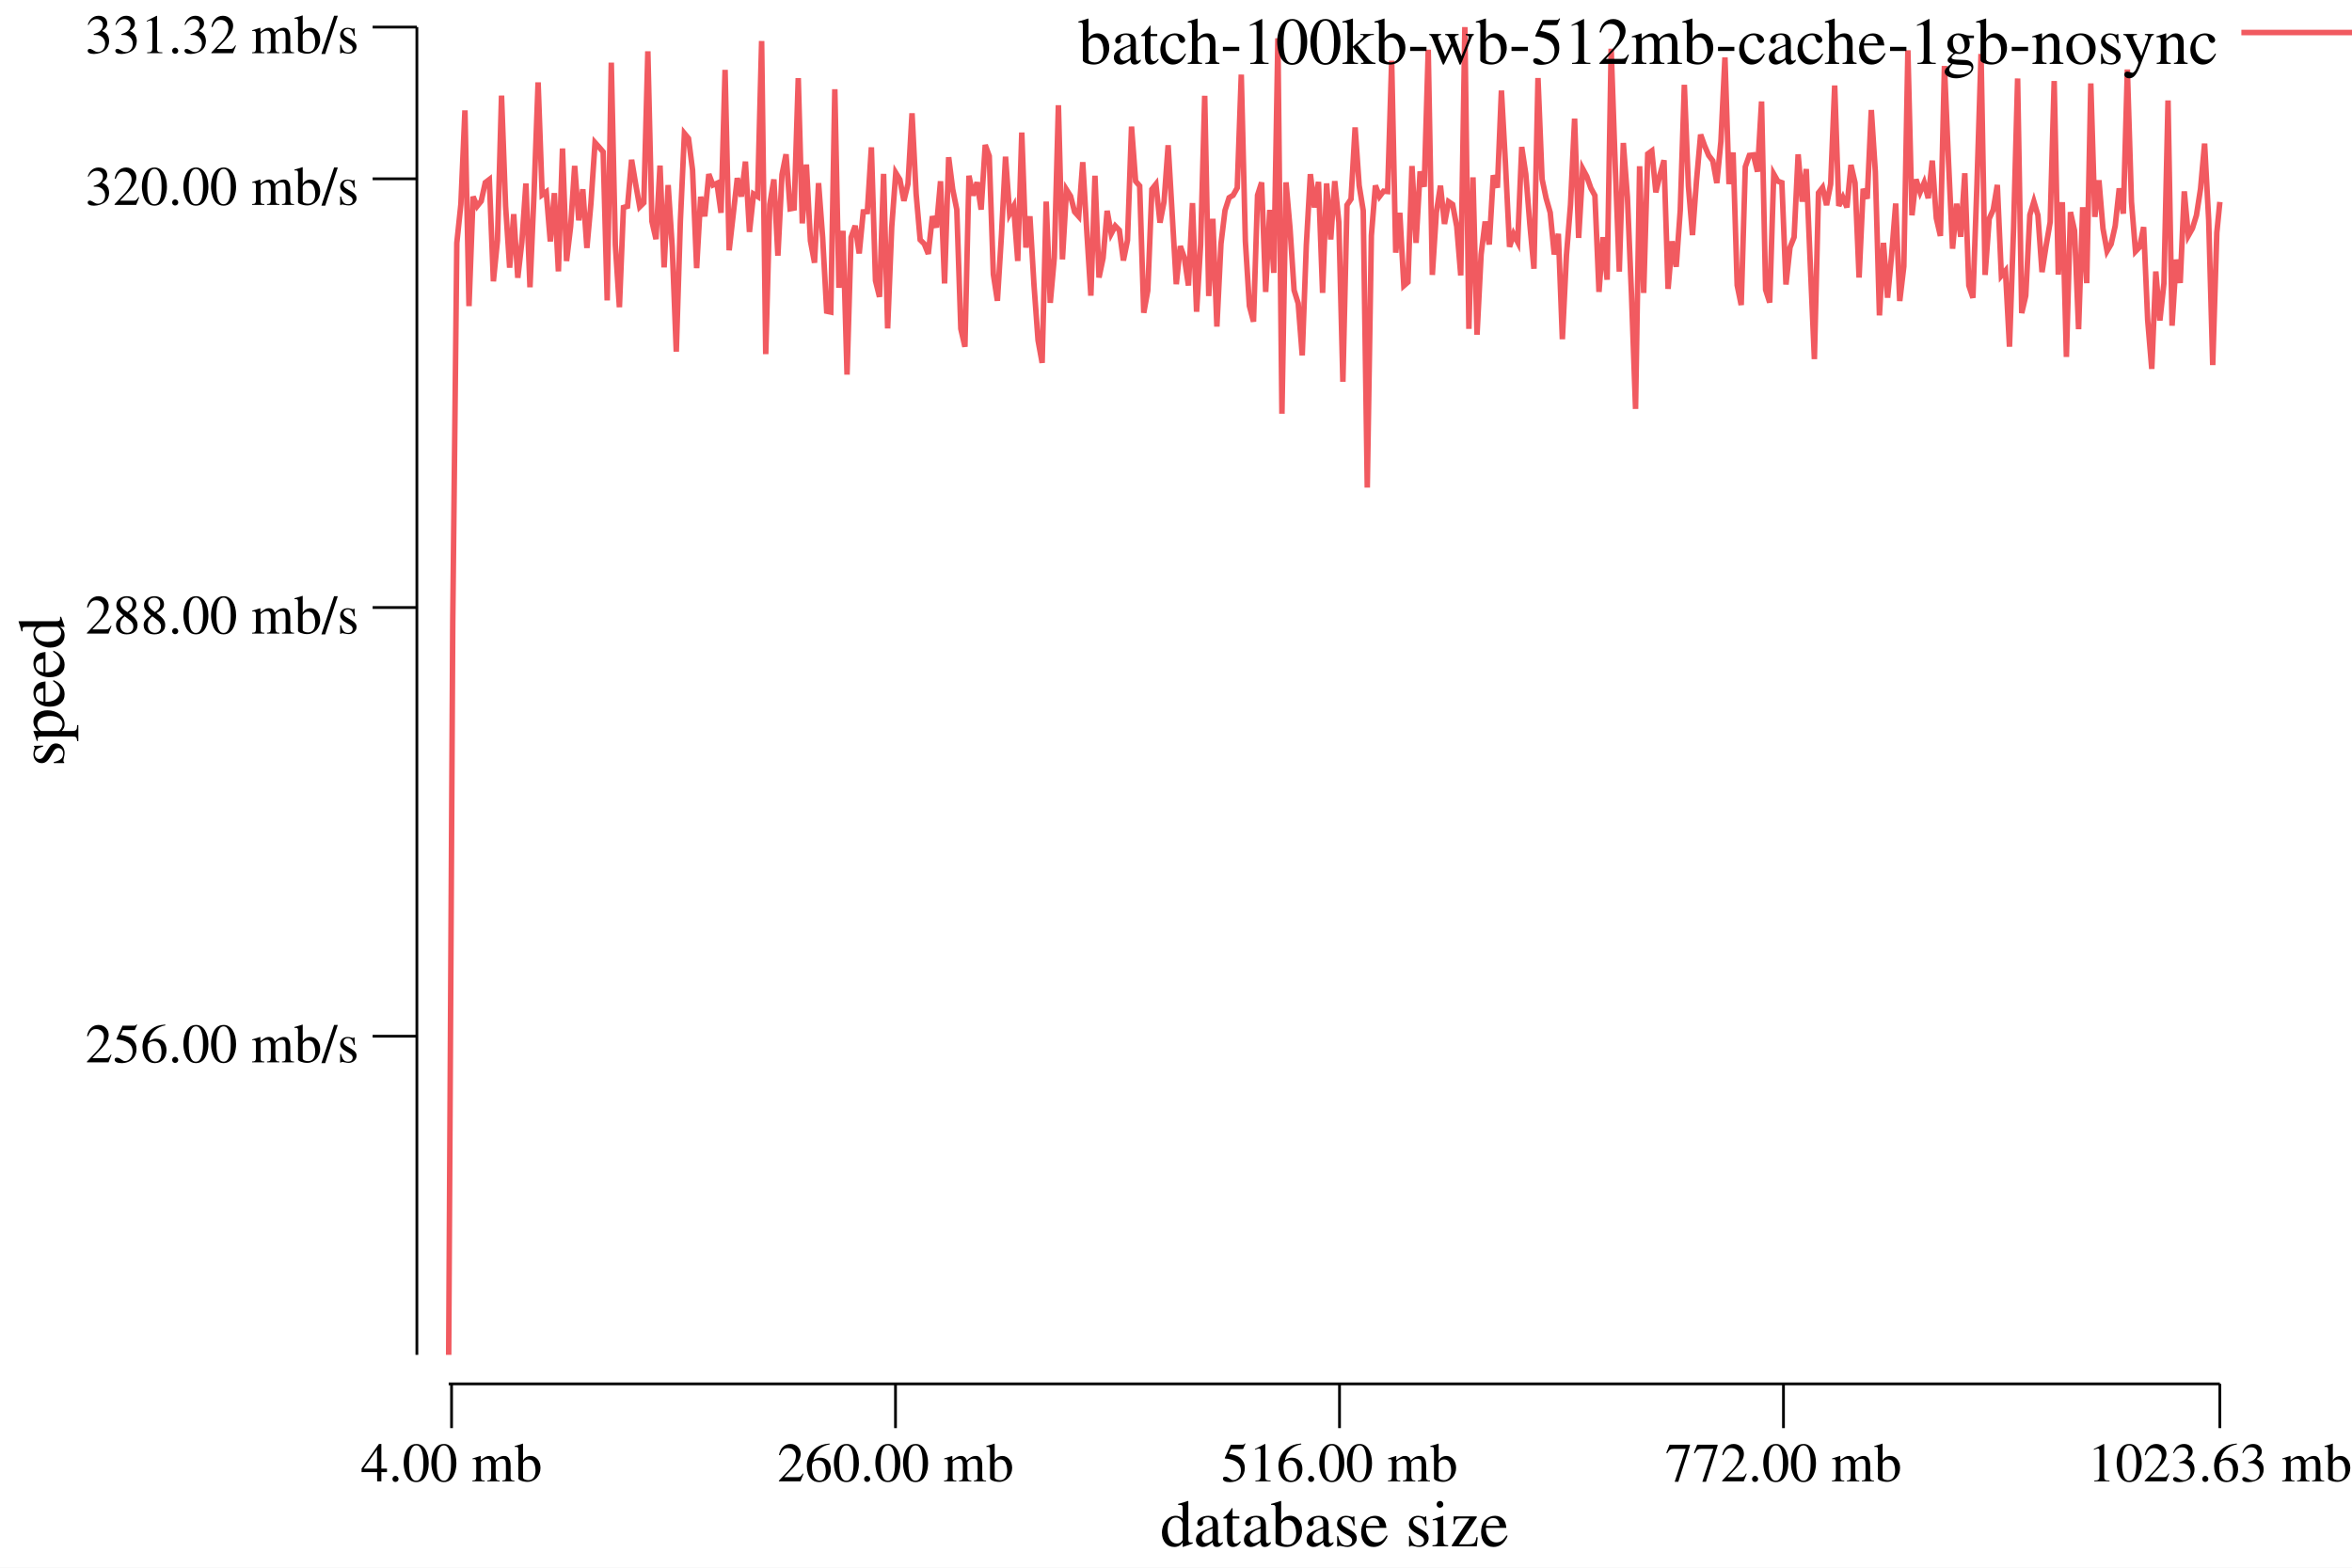
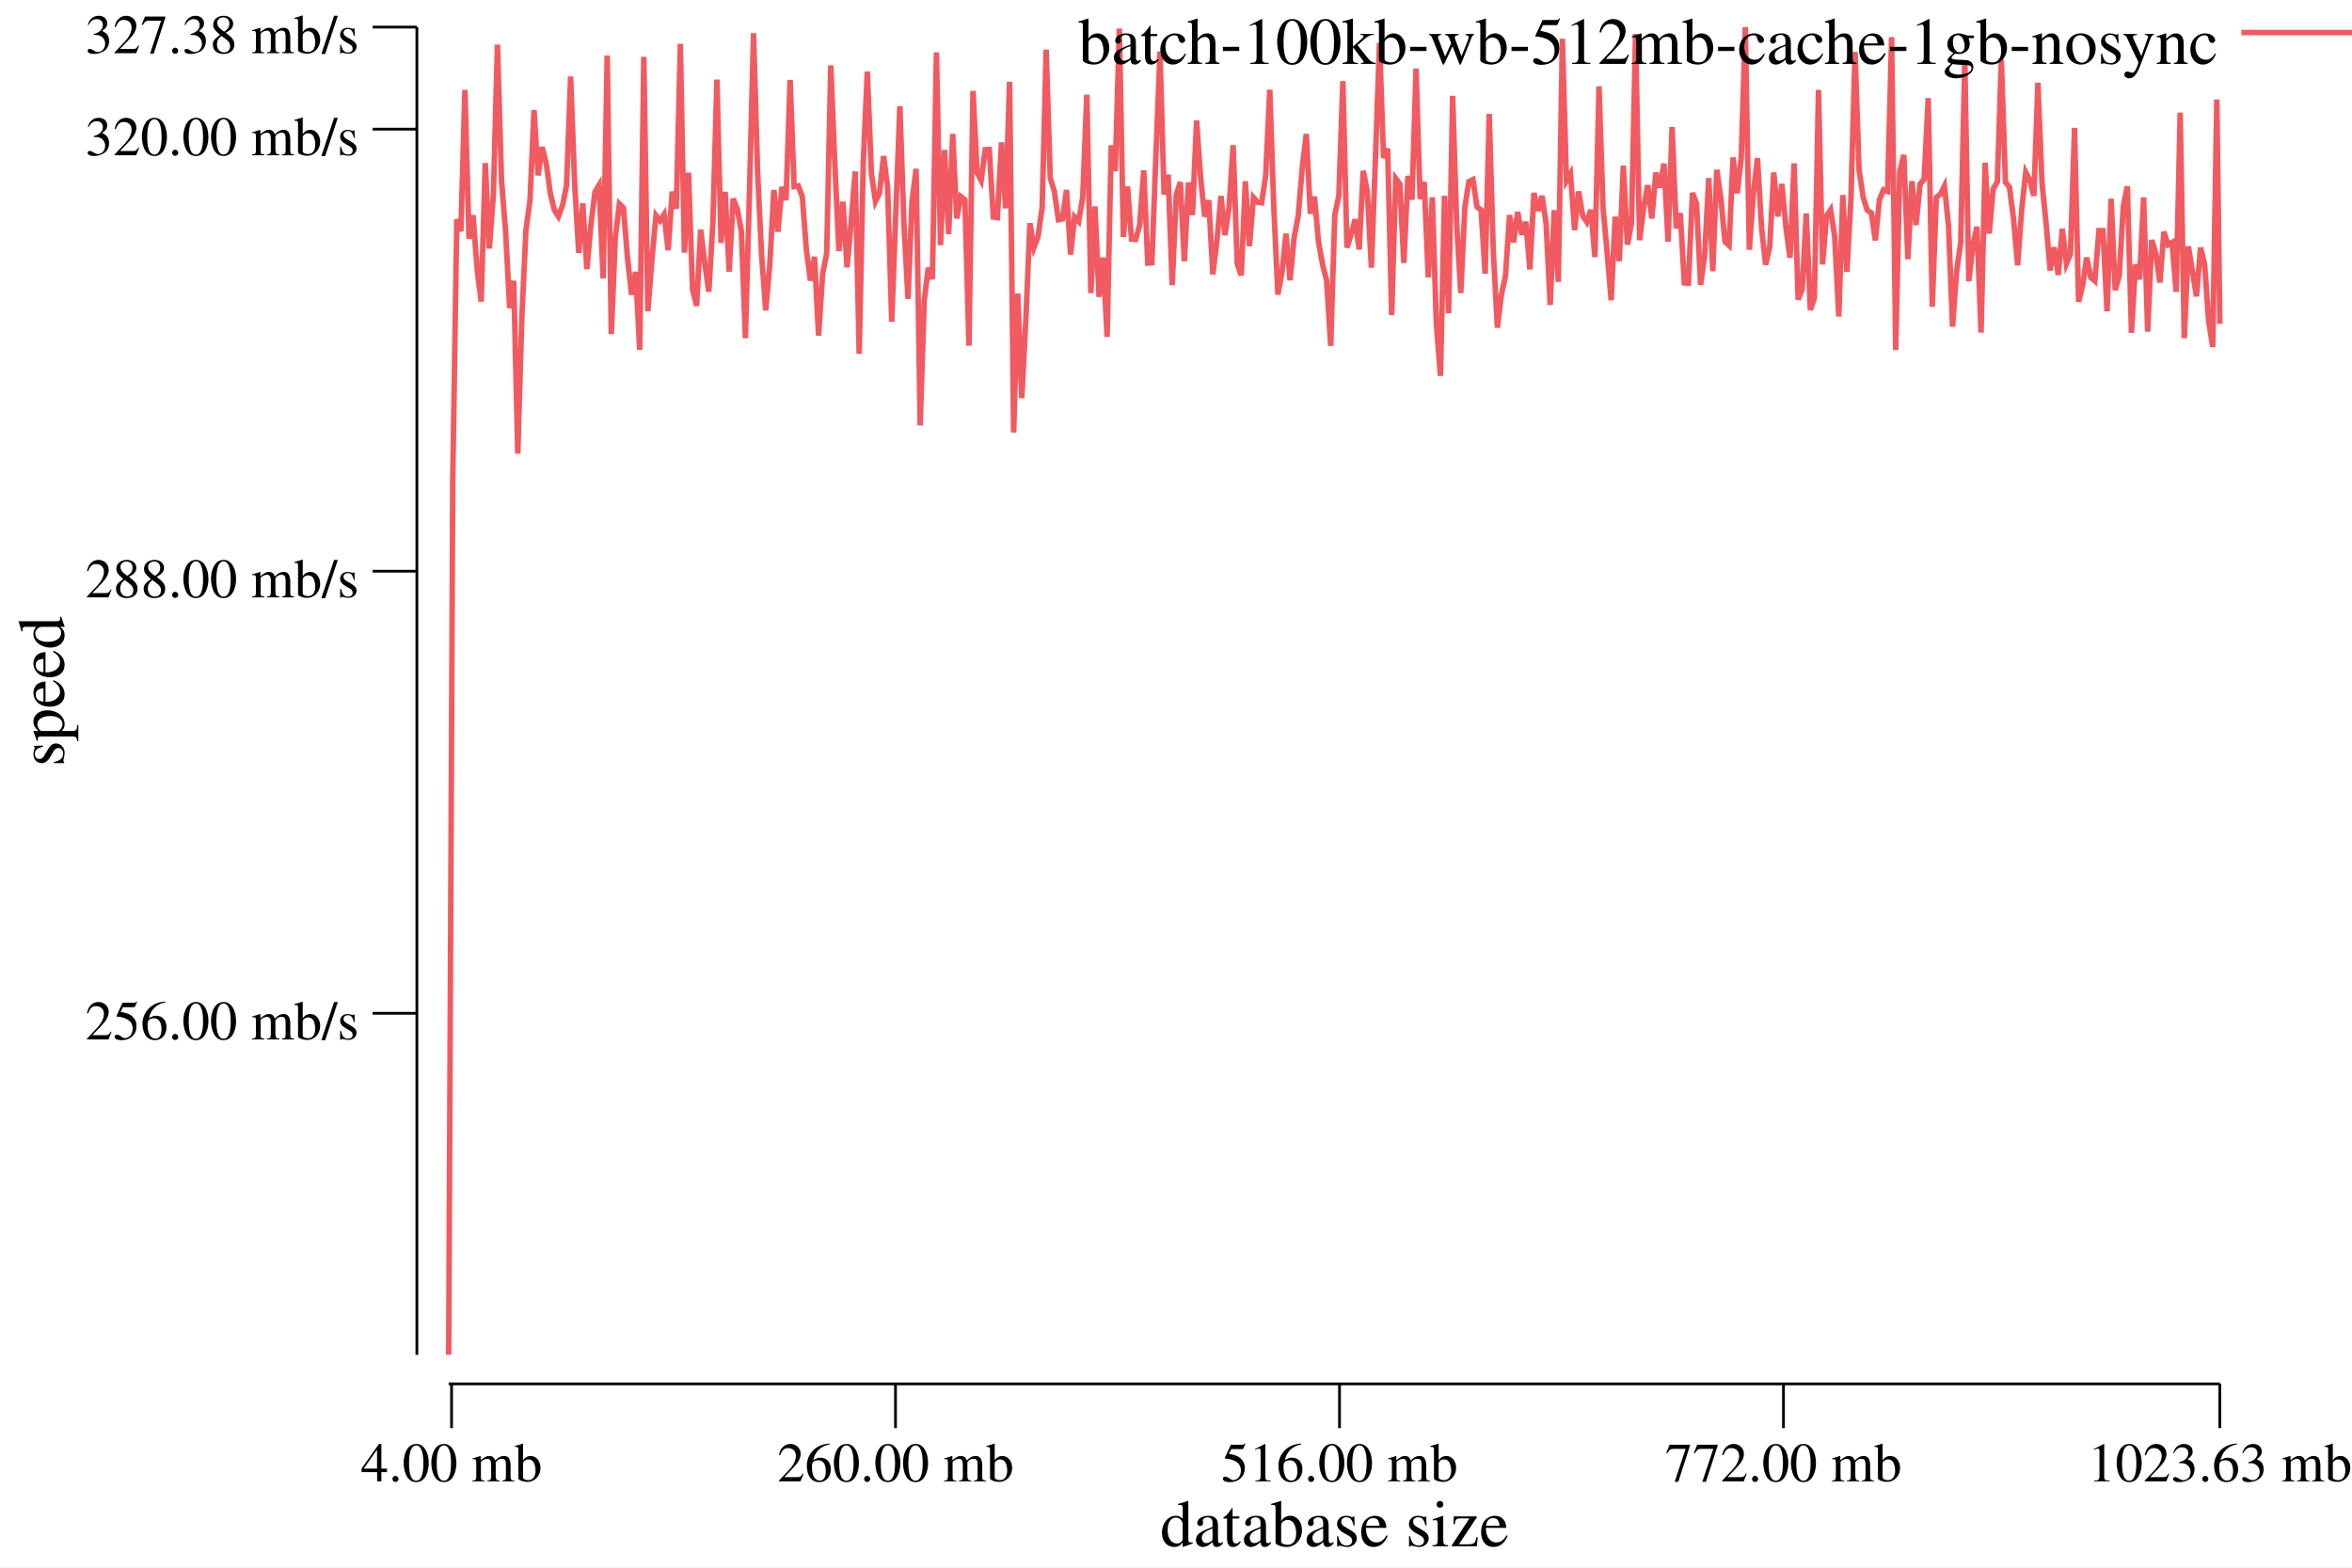
<svg xmlns="http://www.w3.org/2000/svg" width="425.2pt" height="283.46pt" viewBox="0 0 425.2 283.46">
  <g transform="scale(1, -1) translate(0, -283.46)">
    <path d="M0,0L425.2,0L425.2,283.46L0,283.46Z" style="fill:#FFFFFF" />
    <text x="209.73" y="-3.861" transform="scale(1, -1)" style="font-family:Times;font-weight:normal;font-style:normal;font-size:12px">database size</text>
    <text x="65.244" y="-15.602" transform="scale(1, -1)" style="font-family:Times;font-weight:normal;font-style:normal;font-size:10px">4.00 mb</text>
    <text x="140.51" y="-15.602" transform="scale(1, -1)" style="font-family:Times;font-weight:normal;font-style:normal;font-size:10px">260.00 mb</text>
    <text x="220.77" y="-15.602" transform="scale(1, -1)" style="font-family:Times;font-weight:normal;font-style:normal;font-size:10px">516.00 mb</text>
    <text x="301.03" y="-15.602" transform="scale(1, -1)" style="font-family:Times;font-weight:normal;font-style:normal;font-size:10px">772.00 mb</text>
    <text x="377.42" y="-15.602" transform="scale(1, -1)" style="font-family:Times;font-weight:normal;font-style:normal;font-size:10px">1023.63 mb</text>
    <path d="M81.634,25.23L81.634,33.23" style="fill:none;stroke:#000000;stroke-width:0.5" />
    <path d="M161.89,25.23L161.89,33.23" style="fill:none;stroke:#000000;stroke-width:0.5" />
    <path d="M242.16,25.23L242.16,33.23" style="fill:none;stroke:#000000;stroke-width:0.5" />
    <path d="M322.42,25.23L322.42,33.23" style="fill:none;stroke:#000000;stroke-width:0.5" />
    <path d="M401.31,25.23L401.31,33.23" style="fill:none;stroke:#000000;stroke-width:0.5" />
    <path d="M81.114,33.23L401.31,33.23" style="fill:none;stroke:#000000;stroke-width:0.5" />
    <g transform="rotate(90)">
      <text x="144.86" y="11.555" transform="scale(1, -1)" style="font-family:Times;font-weight:normal;font-style:normal;font-size:12px">speed</text>
    </g>
-     <text x="15.416" y="-91.37" transform="scale(1, -1)" style="font-family:Times;font-weight:normal;font-style:normal;font-size:10px">256.00 mb/s</text>
-     <text x="15.416" y="-168.89" transform="scale(1, -1)" style="font-family:Times;font-weight:normal;font-style:normal;font-size:10px">288.00 mb/s</text>
-     <text x="15.416" y="-246.41" transform="scale(1, -1)" style="font-family:Times;font-weight:normal;font-style:normal;font-size:10px">320.00 mb/s</text>
-     <text x="15.416" y="-273.84" transform="scale(1, -1)" style="font-family:Times;font-weight:normal;font-style:normal;font-size:10px">331.32 mb/s</text>
-     <path d="M67.364,96.092L75.364,96.092" style="fill:none;stroke:#000000;stroke-width:0.5" />
-     <path d="M67.364,173.61L75.364,173.61" style="fill:none;stroke:#000000;stroke-width:0.5" />
-     <path d="M67.364,251.13L75.364,251.13" style="fill:none;stroke:#000000;stroke-width:0.5" />
+     <text x="15.416" y="-95.515" transform="scale(1, -1)" style="font-family:Times;font-weight:normal;font-style:normal;font-size:10px">256.00 mb/s</text>
+     <text x="15.416" y="-175.45" transform="scale(1, -1)" style="font-family:Times;font-weight:normal;font-style:normal;font-size:10px">288.00 mb/s</text>
+     <text x="15.416" y="-255.39" transform="scale(1, -1)" style="font-family:Times;font-weight:normal;font-style:normal;font-size:10px">320.00 mb/s</text>
+     <text x="15.416" y="-273.84" transform="scale(1, -1)" style="font-family:Times;font-weight:normal;font-style:normal;font-size:10px">327.38 mb/s</text>
+     <path d="M67.364,100.24L75.364,100.24" style="fill:none;stroke:#000000;stroke-width:0.5" />
+     <path d="M67.364,180.18L75.364,180.18" style="fill:none;stroke:#000000;stroke-width:0.5" />
+     <path d="M67.364,260.11L75.364,260.11" style="fill:none;stroke:#000000;stroke-width:0.5" />
    <path d="M67.364,278.56L75.364,278.56" style="fill:none;stroke:#000000;stroke-width:0.5" />
    <path d="M75.364,38.48L75.364,278.56" style="fill:none;stroke:#000000;stroke-width:0.5" />
-     <path d="M81.114,38.48L81.849,171L82.584,239.53L83.319,246.53L84.053,263.5L84.788,228.11L85.523,247.91L86.258,246.18L86.993,247.09L87.728,250.44L88.462,251L89.197,232.59L89.932,239.99L90.667,266.17L91.402,246.22L92.136,235.06L92.871,244.74L93.606,233.23L94.341,239.68L95.076,250.29L95.81,231.52L96.545,248.51L97.28,268.57L98.015,248.23L98.75,248.76L99.485,239.8L100.22,248.54L100.95,234.39L101.69,256.61L102.42,236.26L103.16,242.49L103.89,253.47L104.63,243.62L105.36,249.24L106.1,238.62L106.83,246.69L107.57,257.67L108.3,256.86L109.04,255.99L109.77,229.14L110.51,272.13L111.24,239.19L111.98,227.91L112.71,245.94L113.45,246.16L114.18,254.57L114.92,250.16L115.65,246.06L116.39,246.79L117.12,274.18L117.85,243.45L118.59,240.22L119.32,253.52L120.06,235.11L120.79,250L121.53,238.77L122.26,219.88L123,243.51L123.73,259.33L124.47,258.43L125.2,252.73L125.94,234.97L126.67,247.88L127.41,244.34L128.14,251.97L128.88,250L129.61,250.32L130.35,244.98L131.08,270.83L131.82,238.2L132.55,244.65L133.29,251.26L134.02,247.92L134.76,254.24L135.49,241.52L136.23,248.38L136.96,247.93L137.69,276.04L138.43,219.43L139.16,246.48L139.9,251.02L140.63,237.23L141.37,251.89L142.1,255.56L142.84,245.7L143.57,245.84L144.31,269.33L145.04,243.07L145.78,253.71L146.51,239.92L147.25,235.95L147.98,250.35L148.72,240.52L149.45,227.19L150.19,227.03L150.92,267.33L151.66,231.42L152.39,241.73L153.13,215.72L153.86,240.55L154.6,242.64L155.33,237.63L156.06,245.15L156.8,245.2L157.53,256.82L158.27,232.72L159,229.78L159.74,252.02L160.47,224.07L161.21,242.43L161.94,252.21L162.68,250.99L163.41,247.14L164.15,250.22L164.88,262.98L165.62,248.4L166.35,240.1L167.09,239.36L167.82,237.55L168.56,244.35L169.29,242.33L170.03,250.69L170.76,232.2L171.5,255.03L172.23,249.25L172.97,245.57L173.7,224.01L174.44,220.76L175.17,251.68L175.9,248.11L176.64,250.5L177.37,245.56L178.11,257.25L178.84,255.23L179.58,233.86L180.31,229.07L181.05,241.01L181.78,255.13L182.52,244.79L183.25,246.14L183.99,236.27L184.72,259.5L185.46,238.69L186.19,244.35L186.93,231.89L187.66,221.93L188.4,217.85L189.13,247.01L189.87,228.7L190.6,236.86L191.34,264.43L192.07,236.56L192.81,249.16L193.54,248L194.27,245.16L195.01,244.33L195.74,254.14L196.48,241.47L197.21,230L197.95,251.68L198.68,233.28L199.42,236.8L200.15,245.34L200.89,241.2L201.62,242.6L202.36,241.83L203.09,236.36L203.83,240L204.56,260.57L205.3,250.69L206.03,249.85L206.77,226.9L207.5,230.93L208.24,249.23L208.97,250.16L209.71,243.2L210.44,247L211.18,257.2L211.91,244.75L212.65,232.07L213.38,238.95L214.11,236.86L214.85,231.83L215.58,246.74L216.32,227.09L217.05,239.18L217.79,266.14L218.52,229.93L219.26,243.9L219.99,224.41L220.73,239.38L221.46,245.41L222.2,247.71L222.93,248.16L223.67,249.49L224.4,269.97L225.14,239.87L225.87,228.14L226.61,225.3L227.34,248.16L228.08,250.47L228.81,230.67L229.55,245.5L230.28,234.12L231.02,276.54L231.75,208.65L232.49,250.49L233.22,242.09L233.95,230.98L234.69,228.6L235.42,219.2L236.16,239.15L236.89,251.97L237.63,245.95L238.36,250.57L239.1,230.51L239.83,250.3L240.57,240.16L241.3,250.71L242.04,243.25L242.77,214.43L243.51,246.38L244.24,247.47L244.98,260.42L245.71,249.93L246.45,245.37L247.18,195.3L247.92,240.86L248.65,249.92L249.39,247.93L250.12,248.89L250.86,248.83L251.59,272.47L252.32,237.77L253.06,244.98L253.79,231.8L254.53,232.45L255.26,253.44L256,239.54L256.73,252.45L257.47,249.69L258.2,274.47L258.94,233.75L259.67,245.04L260.41,249.88L261.14,242.97L261.88,246.99L262.61,246.49L263.35,242.5L264.08,233.66L264.82,278.56L265.55,224L266.29,251.39L267.02,222.94L267.76,237.45L268.49,243.4L269.23,239.25L269.96,251.76L270.7,249.53L271.43,267.09L272.16,253.89L272.9,238.83L273.63,241.14L274.37,239.69L275.1,256.88L275.84,251.96L276.57,242.9L277.31,234.87L278.04,269.35L278.78,251.08L279.51,247.62L280.25,245.02L280.98,237.45L281.72,241.18L282.45,222.13L283.19,237.37L283.92,246.45L284.66,262.01L285.39,240.44L286.13,252.93L286.86,251.56L287.6,249.44L288.33,248.1L289.07,230.68L289.8,240.57L290.54,232.88L291.27,274.65L292,253.63L292.74,234.35L293.47,257.61L294.21,247.8L294.94,230.34L295.68,209.52L296.41,253.4L297.15,230.49L297.88,255.63L298.62,256.17L299.35,248.68L300.09,251.85L300.82,254.48L301.56,231.23L302.29,239.83L303.03,235.22L303.76,245.42L304.5,268.12L305.23,249.86L305.97,240.95L306.7,250.8L307.44,259.12L308.17,257.09L308.91,255.35L309.64,254.39L310.37,250.36L311.11,257.88L311.84,273.08L312.58,250.17L313.31,255.89L314.05,231.88L314.78,228.31L315.52,253.31L316.25,255.36L316.99,255.45L317.72,252.42L318.46,265.11L319.19,231.08L319.93,228.76L320.66,251.99L321.4,250.69L322.13,250.43L322.87,232.01L323.6,238.71L324.34,240.57L325.07,255.55L325.81,246.99L326.54,252.89L327.28,235.44L328.01,218.53L328.75,248.59L329.48,249.54L330.21,246.37L330.95,250.15L331.68,268L332.42,246.23L333.15,247.77L333.89,245.96L334.62,253.63L335.36,250.4L336.09,233.27L336.83,249.31L337.56,247.54L338.3,263.57L339.03,252.37L339.77,226.43L340.5,239.55L341.24,229.63L341.97,237.39L342.71,246.66L343.44,229.03L344.18,235.3L344.91,274.37L345.65,244.53L346.38,251.03L347.12,248.7L347.85,250.43L348.59,247.62L349.32,254.42L350.05,244.01L350.79,240.8L351.52,271.53L352.26,254.17L352.99,238.49L353.73,246.63L354.46,240.64L355.2,252.13L355.93,231.83L356.67,229.61L357.4,250.19L358.14,273.7L358.87,233.75L359.61,243.91L360.34,245.53L361.08,250.02L361.81,233.62L362.55,234.5L363.28,220.77L364.02,242.17L364.75,269.27L365.49,226.85L366.22,229.99L366.96,244.6L367.69,247.03L368.42,244.54L369.16,234.26L369.89,238.97L370.63,243.28L371.36,268.81L372.1,233.8L372.83,246.9L373.57,218.92L374.3,245.11L375.04,241.76L375.77,223.94L376.51,245.99L377.24,232.26L377.98,268.38L378.71,244.24L379.45,250.86L380.18,242.14L380.92,238.06L381.65,239.32L382.39,242.61L383.12,249.4L383.86,244.83L384.59,270.89L385.33,247L386.06,238L386.8,238.78L387.53,242.4L388.26,225.6L389,216.76L389.73,234.37L390.47,225.5L391.2,232.23L391.94,265.3L392.67,224.57L393.41,236.52L394.14,232.3L394.88,248.86L395.61,240.84L396.35,242.16L397.08,244.53L397.82,249.33L398.55,257.5L399.29,243.68L400.02,217.45L400.76,241.39L401.31,246.94" style="fill:none;stroke:#F15A60" />
+     <path d="M81.114,38.48L81.849,196.69L82.584,243.8L83.319,241.66L84.053,267.21L84.788,240.3L85.523,244.54L86.258,234.79L86.993,228.93L87.728,253.97L88.462,238.52L89.197,248.23L89.932,275.38L90.667,250.87L91.402,241.61L92.136,227.76L92.871,232.68L93.606,201.44L94.341,226.03L95.076,241.77L95.81,247.19L96.545,263.56L97.28,251.75L98.015,256.85L98.75,253.93L99.485,248.49L100.22,245.47L100.95,244.33L101.69,246.27L102.42,249.88L103.16,269.62L103.89,250.18L104.63,237.74L105.36,246.69L106.1,234.79L106.83,242.83L107.57,248.79L108.3,249.99L109.04,233.13L109.77,273.42L110.51,223.05L111.24,240.5L111.98,246.6L112.71,245.87L113.45,236.71L114.18,230.16L114.92,234.3L115.65,220.21L116.39,273.18L117.12,227.19L117.85,236.41L118.59,244.5L119.32,243.54L120.06,244.69L120.79,238.22L121.53,248.8L122.26,245.75L123,275.54L123.73,237.78L124.47,252.23L125.2,231.13L125.94,228.16L126.67,241.92L127.41,235.85L128.14,230.72L128.88,243.23L129.61,269.07L130.35,239.53L131.08,248.77L131.82,234.35L132.55,247.54L133.29,245.63L134.02,241.73L134.76,222.31L135.49,248.61L136.23,277.45L136.96,252.3L137.69,237.26L138.43,227.35L139.16,235.5L139.9,249.1L140.63,241.55L141.37,249.66L142.1,247.31L142.84,269.01L143.57,249.71L144.31,249.85L145.04,247.9L145.78,238.24L146.51,232.72L147.25,237.03L147.98,222.78L148.72,233.95L149.45,237.62L150.19,271.63L150.92,253.93L151.66,238.06L152.39,247L153.13,235.12L153.86,243.18L154.6,252.45L155.33,219.48L156.06,253.86L156.8,270.53L157.53,252.11L158.27,247.06L159,248.58L159.74,255.23L160.47,249.55L161.21,225.26L161.94,244.85L162.68,264.25L163.41,243.14L164.15,229.42L164.88,247.06L165.62,252.93L166.35,206.54L167.09,229.18L167.82,235.03L168.56,233L169.29,273.99L170.03,239.13L170.76,256.35L171.5,241.13L172.23,259.24L172.97,243.96L173.7,247.91L174.44,247.34L175.17,220.95L175.9,267.02L176.64,252.28L177.37,250.85L178.11,256.39L178.84,256.43L179.58,244.21L180.31,244.12L181.05,257.72L181.78,245.79L182.52,268.66L183.25,205.25L183.99,230.39L184.72,211.48L185.46,225.73L186.19,243.1L186.93,238.73L187.66,240.64L188.4,245.97L189.13,274.48L189.87,251.24L190.6,248.9L191.34,243.73L192.07,243.87L192.81,249.11L193.54,237.44L194.27,244.23L195.01,243.42L195.74,247.81L196.48,266.34L197.21,230.46L197.95,246.14L198.68,229.78L199.42,236.89L200.15,222.54L200.89,257.17L201.62,252.53L202.36,278.29L203.09,240.61L203.83,249.73L204.56,240.22L205.3,240.15L206.03,242.75L206.77,252.64L207.5,235.89L208.24,235.96L208.97,255.4L209.71,274.14L210.44,248.28L211.18,251.87L211.91,231.9L212.65,248.25L213.38,250.53L214.11,236.21L214.85,250.47L215.58,244.58L216.32,261.66L217.05,251.35L217.79,244.29L218.52,247.26L219.26,233.86L219.99,239.84L220.73,248.02L221.46,240.94L222.2,246.04L222.93,257.2L223.67,235.77L224.4,233.68L225.14,250.69L225.87,238.96L226.61,247.75L227.34,246.9L228.08,246.79L228.81,251.64L229.55,267.23L230.28,246.04L231.02,230.2L231.75,234.16L232.49,241.21L233.22,232.79L233.95,240.47L234.69,244.42L235.42,253.09L236.16,259.23L236.89,244.83L237.63,247.9L238.36,239.76L239.1,235.62L239.83,232.73L240.57,220.92L241.3,244.54L242.04,248.07L242.77,268.78L243.51,238.69L244.24,241.06L244.98,243.79L245.71,238.35L246.45,252.57L247.18,248.88L247.92,235.06L248.65,254.74L249.39,275.69L250.12,254.89L250.86,256.59L251.59,226.49L252.32,251.2L253.06,250.21L253.79,235.91L254.53,251.65L255.26,247.36L256,271.06L256.73,247.49L257.47,250.55L258.2,233.31L258.94,247.79L259.67,224.81L260.41,215.5L261.14,248.07L261.88,226.82L262.61,266.13L263.35,242.85L264.08,230.47L264.82,246L265.55,250.62L266.29,250.99L267.02,246.05L267.76,245.5L268.49,233.99L269.23,262.84L269.96,238.09L270.7,224.22L271.43,230.19L272.16,233.55L272.9,244.57L273.63,239.64L274.37,245.13L275.1,241.03L275.84,243.36L276.57,234.75L277.31,248.57L278.04,245.33L278.78,248.04L279.51,243.03L280.25,228.32L280.98,245.45L281.72,232.5L282.45,276.46L283.19,250.78L283.92,252.04L284.66,241.85L285.39,248.84L286.13,244.42L286.86,243.33L287.6,245.52L288.33,236.97L289.07,267.85L289.8,245.95L290.54,237.76L291.27,229.18L292,244.27L292.74,236.23L293.47,253.51L294.21,239.23L294.94,243.05L295.68,277.33L296.41,240.03L297.15,245.94L297.88,249.97L298.62,243.96L299.35,252.24L300.09,249.55L300.82,253.88L301.56,239.77L302.29,260.49L303.03,242.19L303.76,244.9L304.5,232.31L305.23,232.25L305.97,248.58L306.7,246.63L307.44,231.96L308.17,237.26L308.91,251.27L309.64,234.42L310.37,252.76L311.11,247.54L311.84,239.79L312.58,239.09L313.31,254.99L314.05,248.52L314.78,254.8L315.52,278.56L316.25,238.31L316.99,248.6L317.72,254.87L318.46,242.28L319.19,235.59L319.93,238.85L320.66,252.27L321.4,244.32L322.13,250.2L322.87,242.3L323.6,236.86L324.34,253.92L325.07,229.28L325.81,231.23L326.54,244.86L327.28,227.4L328.01,229.59L328.75,267.2L329.48,235.64L330.21,244.45L330.95,245.53L331.68,240.7L332.42,226.23L333.15,248.19L333.89,234.29L334.62,247.58L335.36,274.06L336.09,252.7L336.83,247.8L337.56,245.44L338.3,244.97L339.03,240L339.77,247.35L340.5,249.12L341.24,248.84L341.97,276.74L342.71,220.2L343.44,252.41L344.18,255.45L344.91,236.61L345.65,250.69L346.38,242.76L347.12,250.18L347.85,251.04L348.59,265.72L349.32,228L350.05,247.77L350.79,248.36L351.52,249.82L352.26,242.61L352.99,224.39L353.73,234.49L354.46,239.5L355.2,272.51L355.93,232.62L356.67,239.15L357.4,242.46L358.14,223.32L358.87,254.02L359.61,241.23L360.34,249.31L361.08,250.57L361.81,272.66L362.55,250.53L363.28,249.6L364.02,243.82L364.75,235.48L365.49,245.62L366.22,252.3L366.96,250.87L367.69,248.04L368.42,268.48L369.16,250.36L369.89,243.17L370.63,234.56L371.36,238.75L372.1,233.75L372.83,242.09L373.57,235.77L374.3,237.51L375.04,260.34L375.77,228.9L376.51,231.89L377.24,236.89L377.98,233.3L378.71,232.66L379.45,241.76L380.18,241.74L380.92,227.18L381.65,247.53L382.39,231L383.12,233.63L383.86,246.17L384.59,249.77L385.33,223.29L386.06,235.65L386.8,232.96L387.53,247.77L388.26,223.5L389,240.06L389.73,237.62L390.47,232.37L391.2,241.56L391.94,239.21L392.67,239.61L393.41,230.7L394.14,263.09L394.88,222.31L395.61,238.92L396.35,234.43L397.08,229.87L397.82,238.69L398.55,235.71L399.29,225.39L400.02,220.73L400.76,265.47L401.31,224.9" style="fill:none;stroke:#F15A60" />
    <path d="M405.2,277.58L425.2,277.58" style="fill:none;stroke:#F15A60" />
    <text x="194.93" y="-271.91" transform="scale(1, -1)" style="font-family:Times;font-weight:normal;font-style:normal;font-size:12px">batch-100kb-wb-512mb-cache-1gb-nosync</text>
  </g>
</svg>
